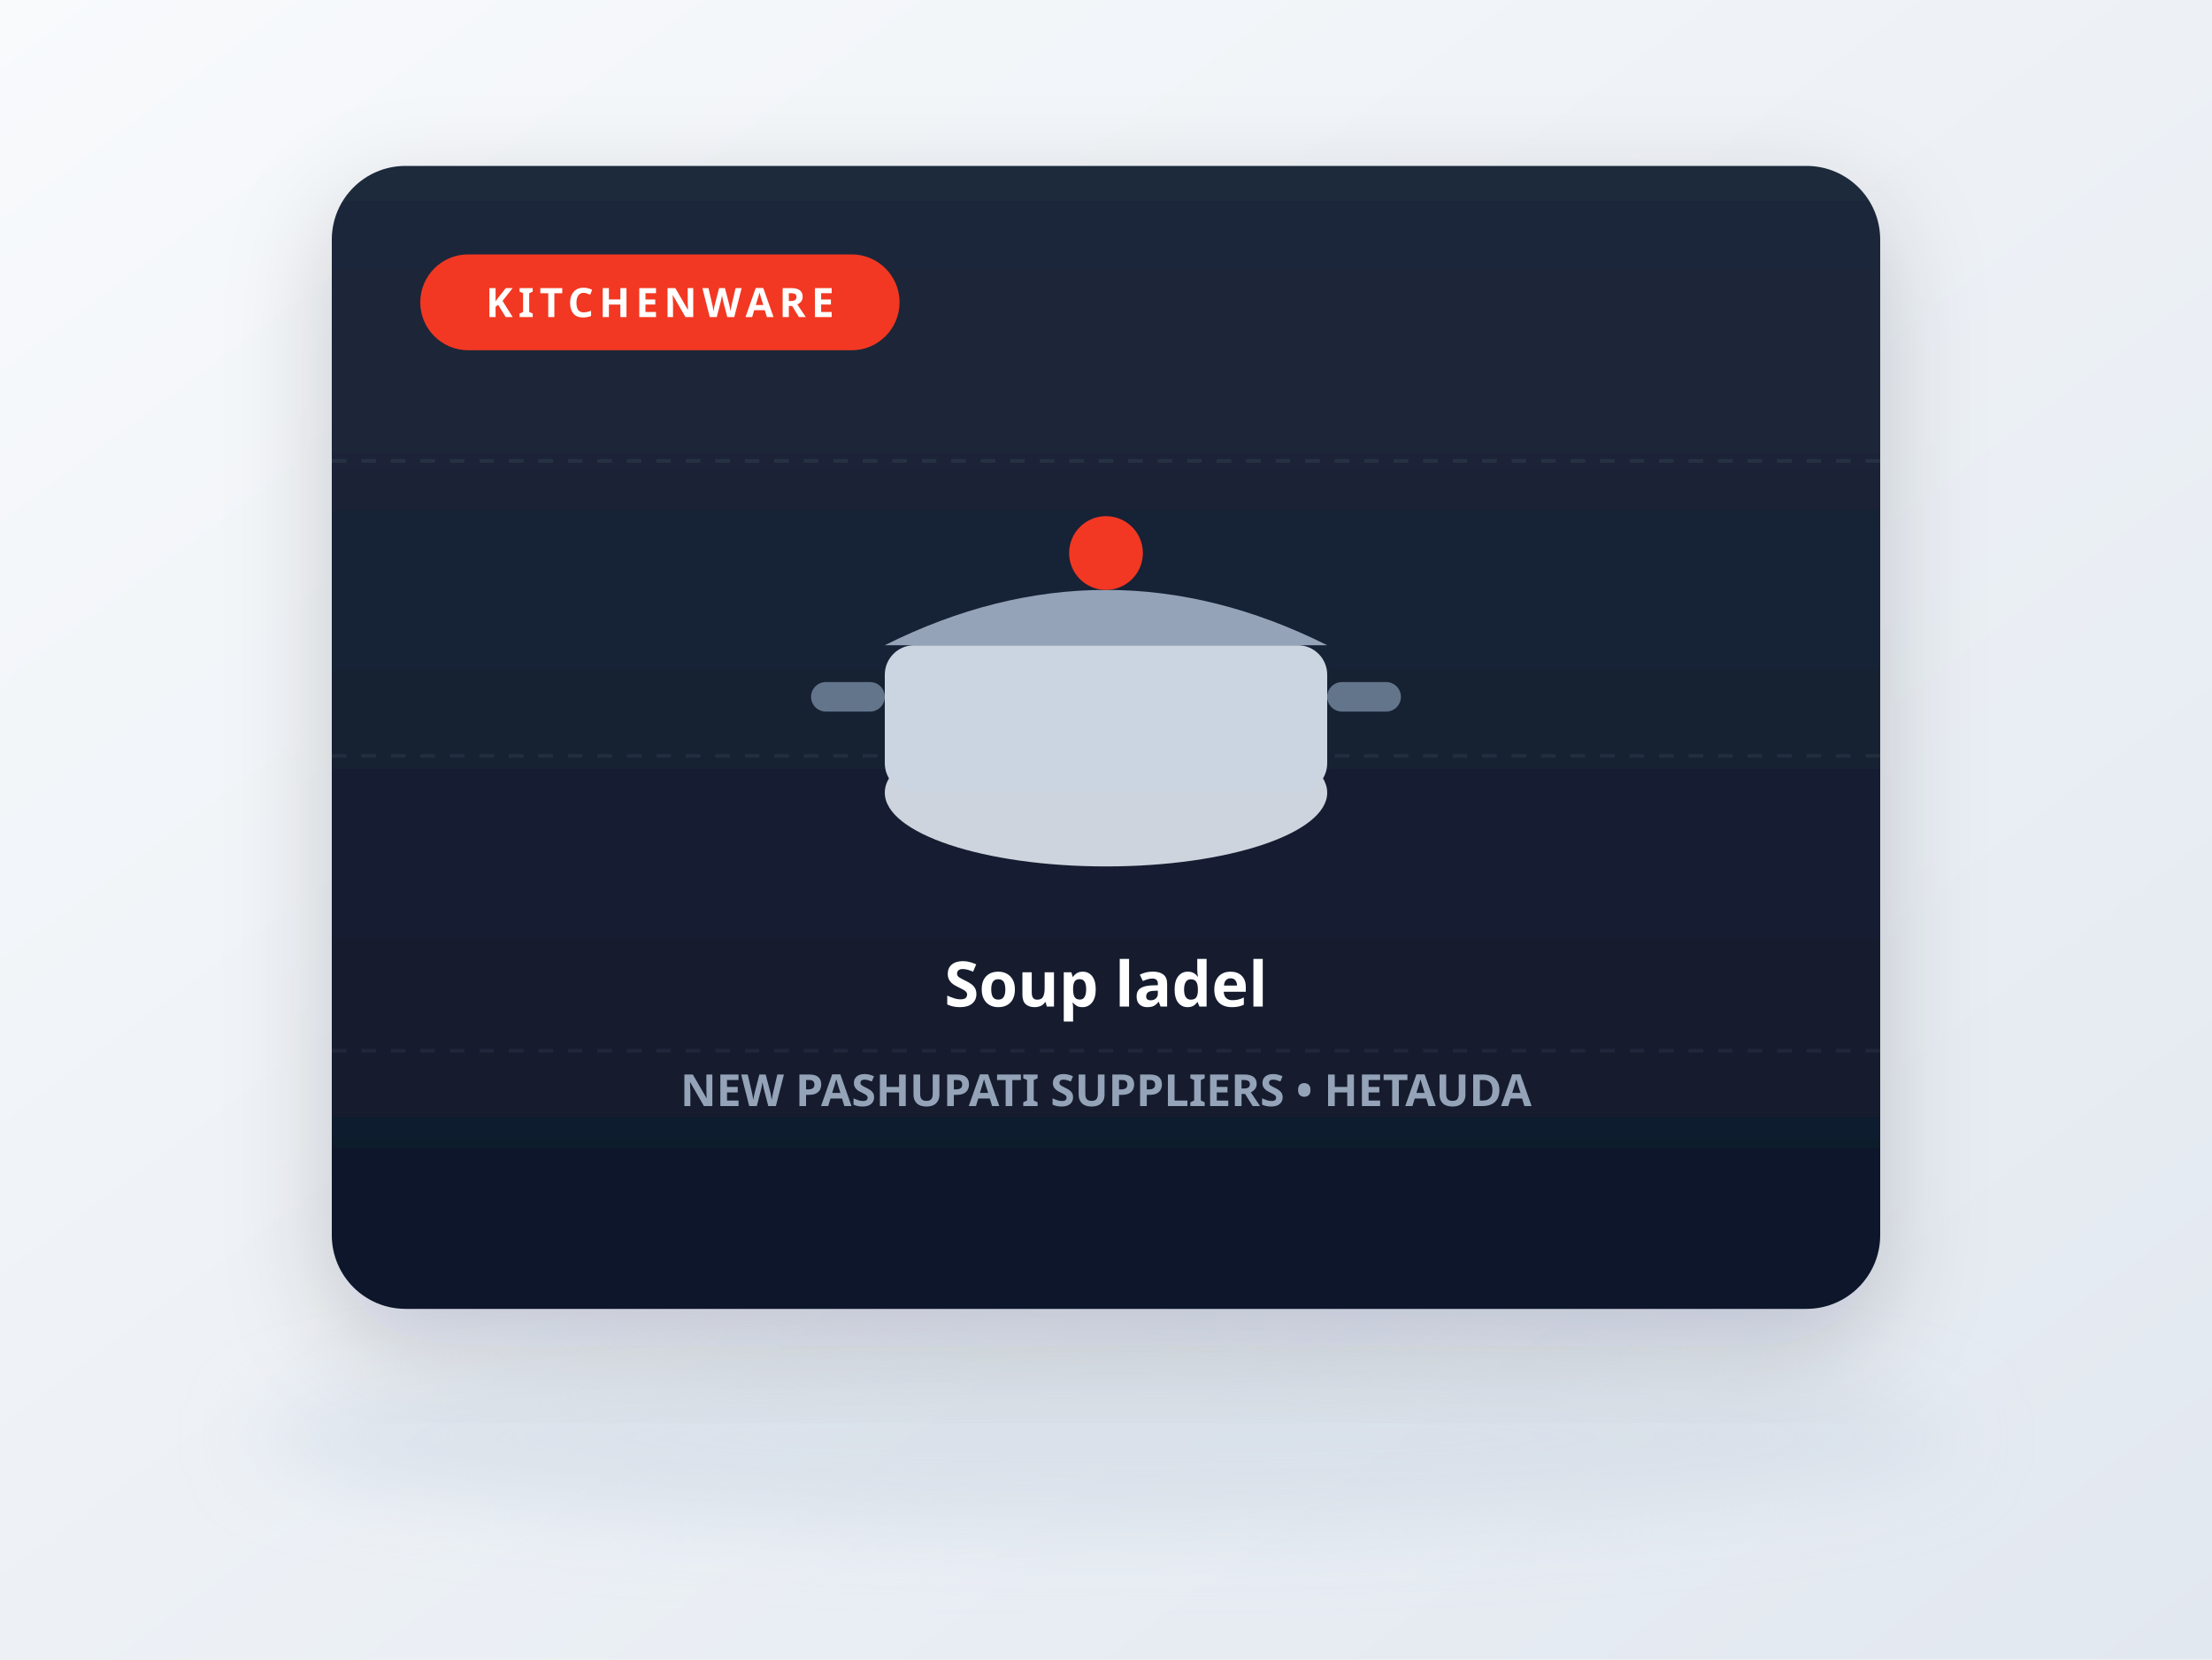
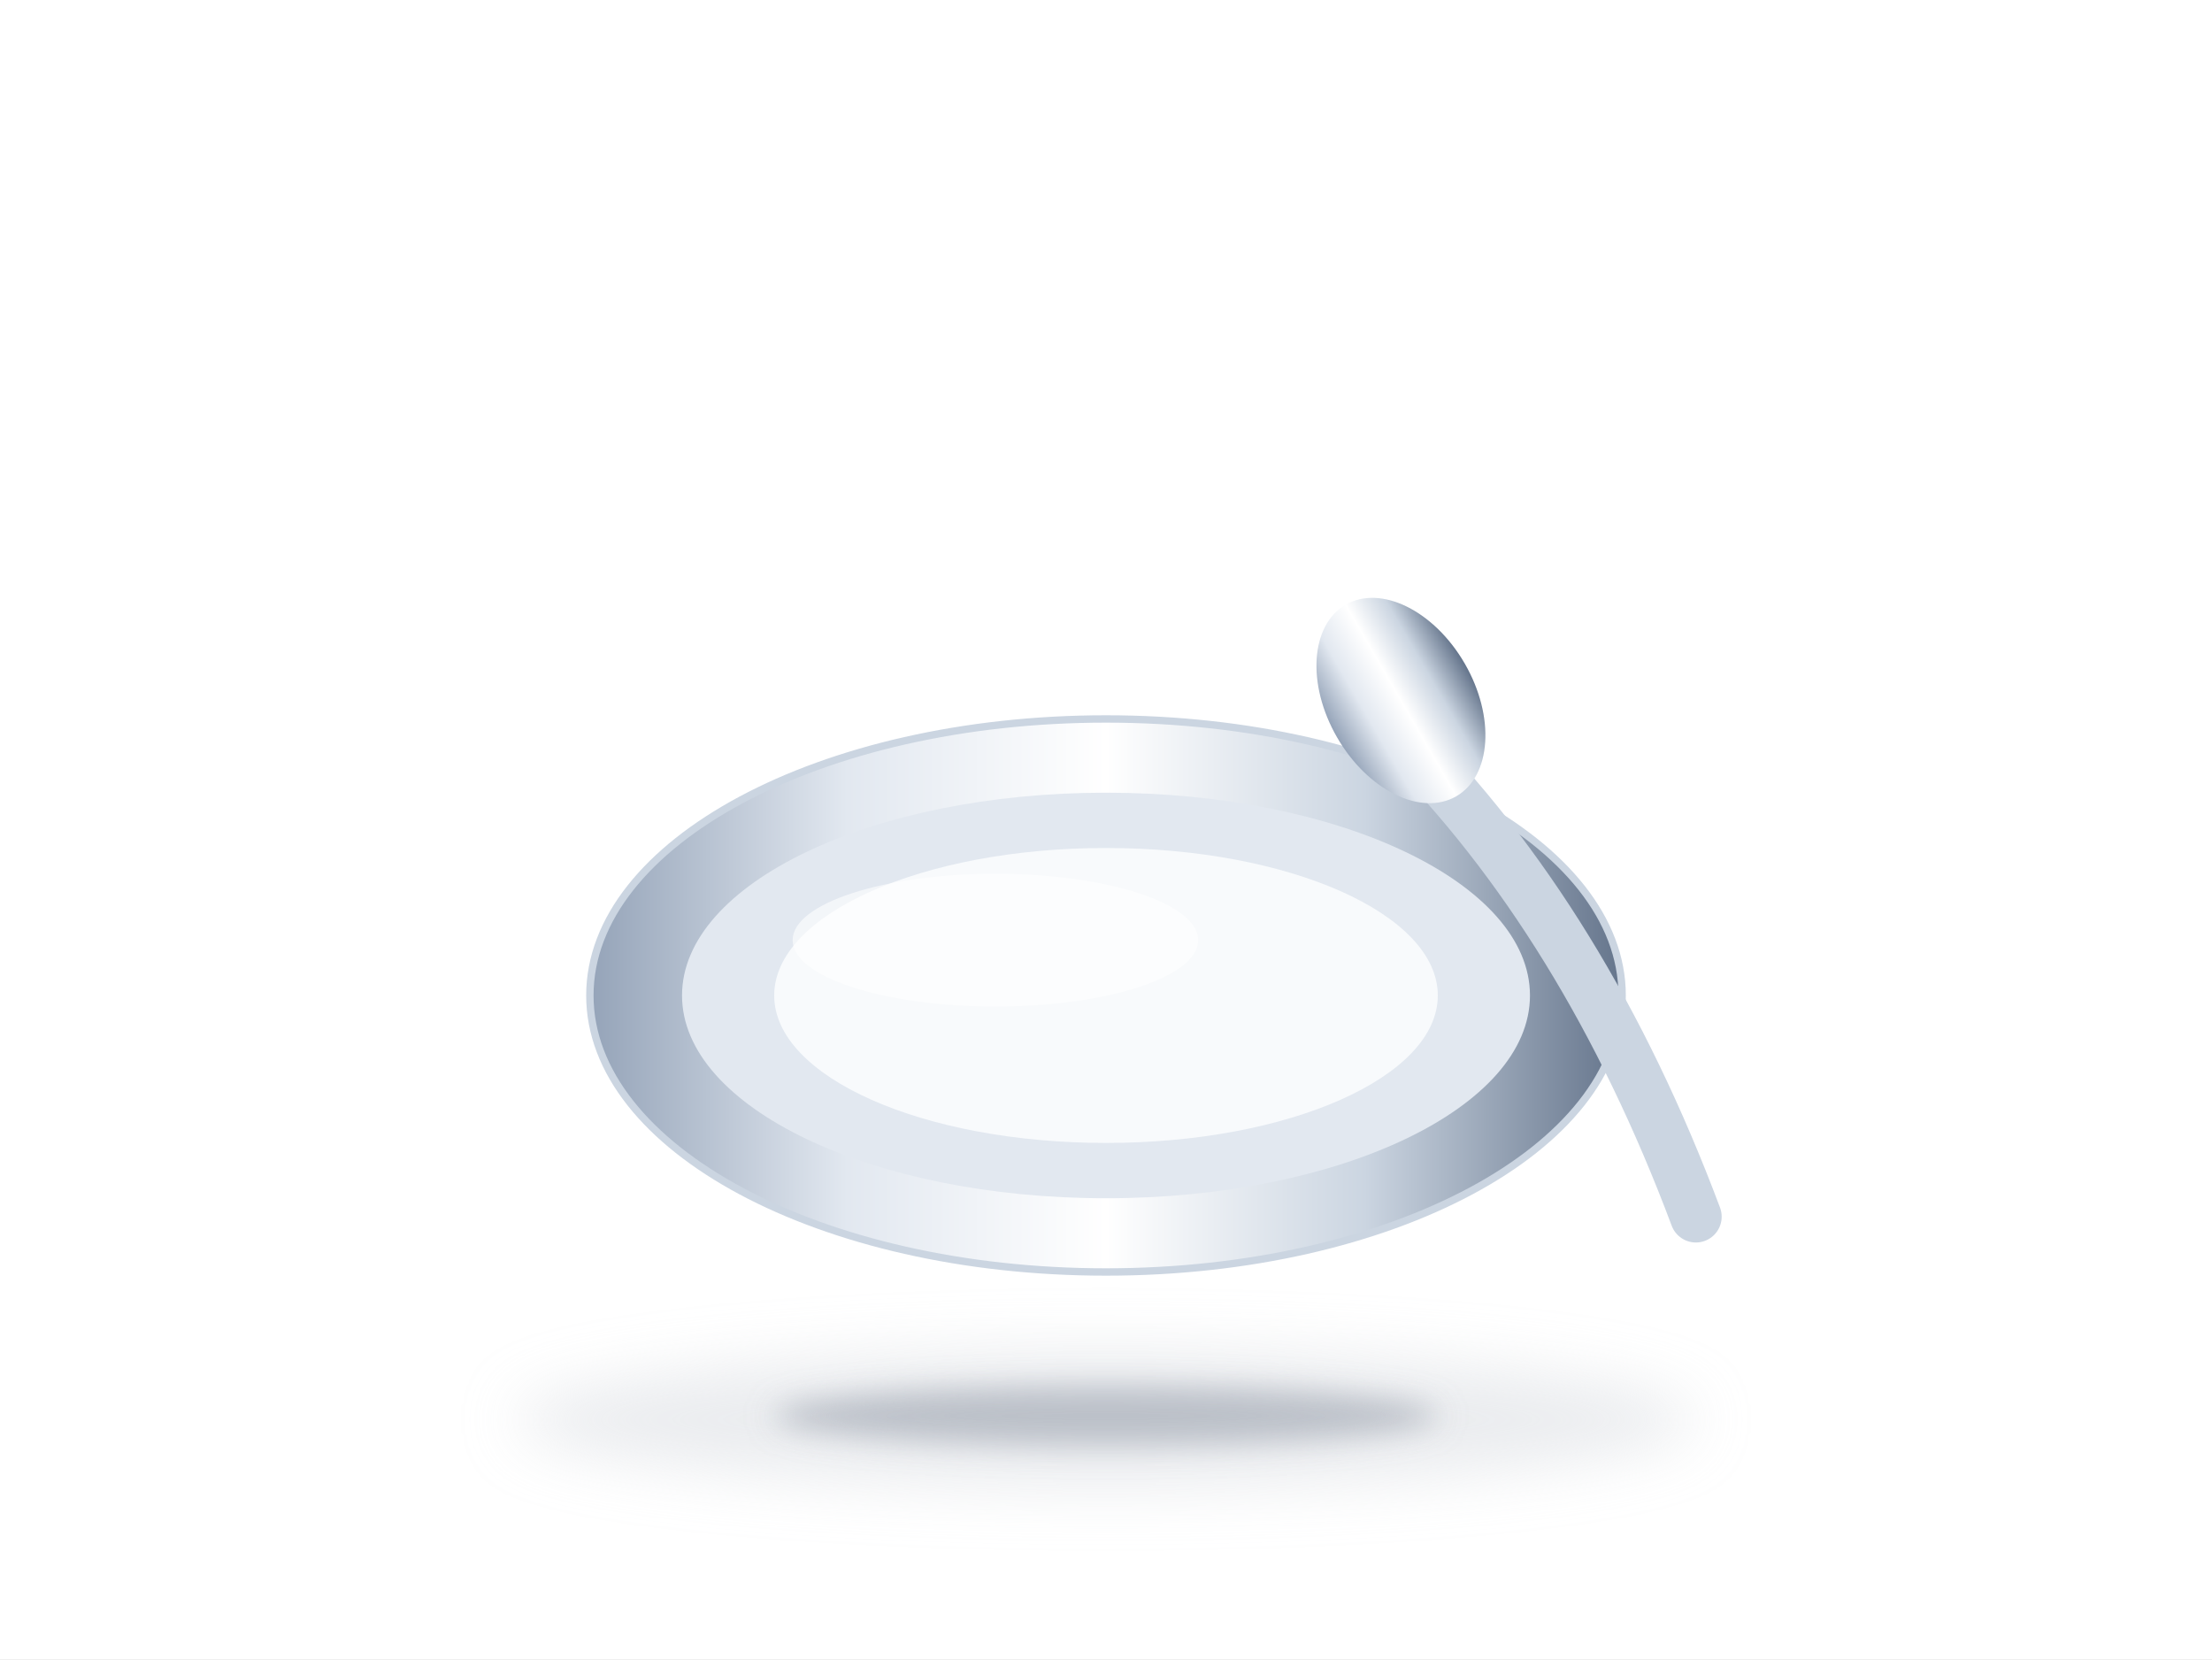
<svg xmlns="http://www.w3.org/2000/svg" viewBox="0 0 600 450" width="600" height="450">
  <defs>
-     <linearGradient id="bgGrad" x1="0%" y1="0%" x2="100%" y2="100%">
-       <stop offset="0%" stop-color="#F8FAFC" />
+     <linearGradient id="metalGrad" x1="0%" y1="0%" x2="100%" y2="0%">
+       <stop offset="0%" stop-color="#94A3B8" />
+       <stop offset="25%" stop-color="#E2E8F0" />
+       <stop offset="50%" stop-color="#FFFFFF" />
+       <stop offset="75%" stop-color="#CBD5E1" />
+       <stop offset="100%" stop-color="#64748B" />
+     </linearGradient>
+     <linearGradient id="chromeGrad" x1="0%" y1="0%" x2="0%" y2="100%">
+       <stop offset="0%" stop-color="#FFFFFF" />
+       <stop offset="35%" stop-color="#CBD5E1" />
+       <stop offset="70%" stop-color="#94A3B8" />
      <stop offset="100%" stop-color="#E2E8F0" />
    </linearGradient>
-     <linearGradient id="cardGrad" x1="0%" y1="0%" x2="0%" y2="100%">
-       <stop offset="0%" stop-color="#1E293B" />
-       <stop offset="100%" stop-color="#0F172A" />
+     <linearGradient id="brassGrad" x1="0%" y1="0%" x2="100%" y2="100%">
+       <stop offset="0%" stop-color="#FDE68A" />
+       <stop offset="30%" stop-color="#F59E0B" />
+       <stop offset="70%" stop-color="#D97706" />
+       <stop offset="100%" stop-color="#B45309" />
    </linearGradient>
-     <filter id="shadow" x="-10%" y="-10%" width="120%" height="120%">
-       <feDropShadow dx="0" dy="10" stdDeviation="14" flood-color="#0F172A" flood-opacity="0.18" />
-     </filter>
+     <linearGradient id="nonstickGrad" x1="0%" y1="0%" x2="100%" y2="100%">
+       <stop offset="0%" stop-color="#262626" />
+       <stop offset="50%" stop-color="#171717" />
+       <stop offset="100%" stop-color="#0A0A0A" />
+     </linearGradient>
+     <linearGradient id="strawGrad" x1="0%" y1="0%" x2="100%" y2="0%">
+       <stop offset="0%" stop-color="#D97706" />
+       <stop offset="50%" stop-color="#FDE68A" />
+       <stop offset="100%" stop-color="#B45309" />
+     </linearGradient>
  </defs>
-   <rect width="600" height="450" fill="url(#bgGrad)" />
-   <ellipse cx="300" cy="390" rx="230" ry="24" fill="#CBD5E1" opacity="0.5" filter="blur(10px)" />
-   <g transform="translate(90, 45)" filter="url(#shadow)">
-     <rect width="420" height="310" rx="20" fill="url(#cardGrad)" />
-     <line x1="0" y1="80" x2="420" y2="80" stroke="#FFFFFF" stroke-opacity="0.06" stroke-dasharray="4,4" />
-     <line x1="0" y1="160" x2="420" y2="160" stroke="#FFFFFF" stroke-opacity="0.06" stroke-dasharray="4,4" />
-     <line x1="0" y1="240" x2="420" y2="240" stroke="#FFFFFF" stroke-opacity="0.06" stroke-dasharray="4,4" />
-     <rect x="24" y="24" width="130" height="26" rx="13" fill="#F23822" />
-     <text x="89" y="41" font-family="system-ui, sans-serif" font-size="11" font-weight="800" fill="#FFFFFF" text-anchor="middle" letter-spacing="1.5">KITCHENWARE</text>
-     <g transform="translate(10, 10)">
-       <ellipse cx="200" cy="160" rx="60" ry="20" fill="#E2E8F0" opacity="0.9" />
-       <rect x="140" y="120" width="120" height="40" rx="8" fill="#CBD5E1" />
-       <path d="M 140 120 Q 200 90 260 120 Z" fill="#94A3B8" />
-       <circle cx="200" cy="95" r="10" fill="#F23822" />
-       <rect x="120" y="130" width="20" height="8" rx="4" fill="#64748B" />
-       <rect x="260" y="130" width="20" height="8" rx="4" fill="#64748B" />
-     </g>
-     <text x="210" y="228" font-family="system-ui, sans-serif" font-size="17" font-weight="800" fill="#FFFFFF" text-anchor="middle">Soup ladel</text>
-     <text x="210" y="255" font-family="system-ui, sans-serif" font-size="12" font-weight="600" fill="#94A3B8" text-anchor="middle">NEW PASHUPATI SUPPLIERS • HETAUDA</text>
+   <rect width="600" height="450" fill="#FFFFFF" />
+   <ellipse cx="300" cy="385" rx="160" ry="18" fill="#D1D5DB" opacity="0.45" filter="blur(8px)" />
+   <ellipse cx="300" cy="384" rx="90" ry="8" fill="#9CA3AF" opacity="0.6" filter="blur(4px)" />
+   <g id="product-artwork">
+     <ellipse cx="300" cy="270" rx="140" ry="75" fill="url(#metalGrad)" stroke="#CBD5E1" stroke-width="2" />
+     <ellipse cx="300" cy="270" rx="115" ry="55" fill="#E2E8F0" />
+     <ellipse cx="300" cy="270" rx="90" ry="40" fill="#F8FAFC" />
+     <ellipse cx="270" cy="255" rx="55" ry="18" fill="#FFFFFF" opacity="0.6" />
+     <path d="M 380 200 Q 430 250 460 330" stroke="#CBD5E1" stroke-width="14" stroke-linecap="round" fill="none" />
+     <ellipse cx="380" cy="190" rx="20" ry="30" fill="url(#metalGrad)" transform="rotate(-30 380 190)" />
  </g>
</svg>
